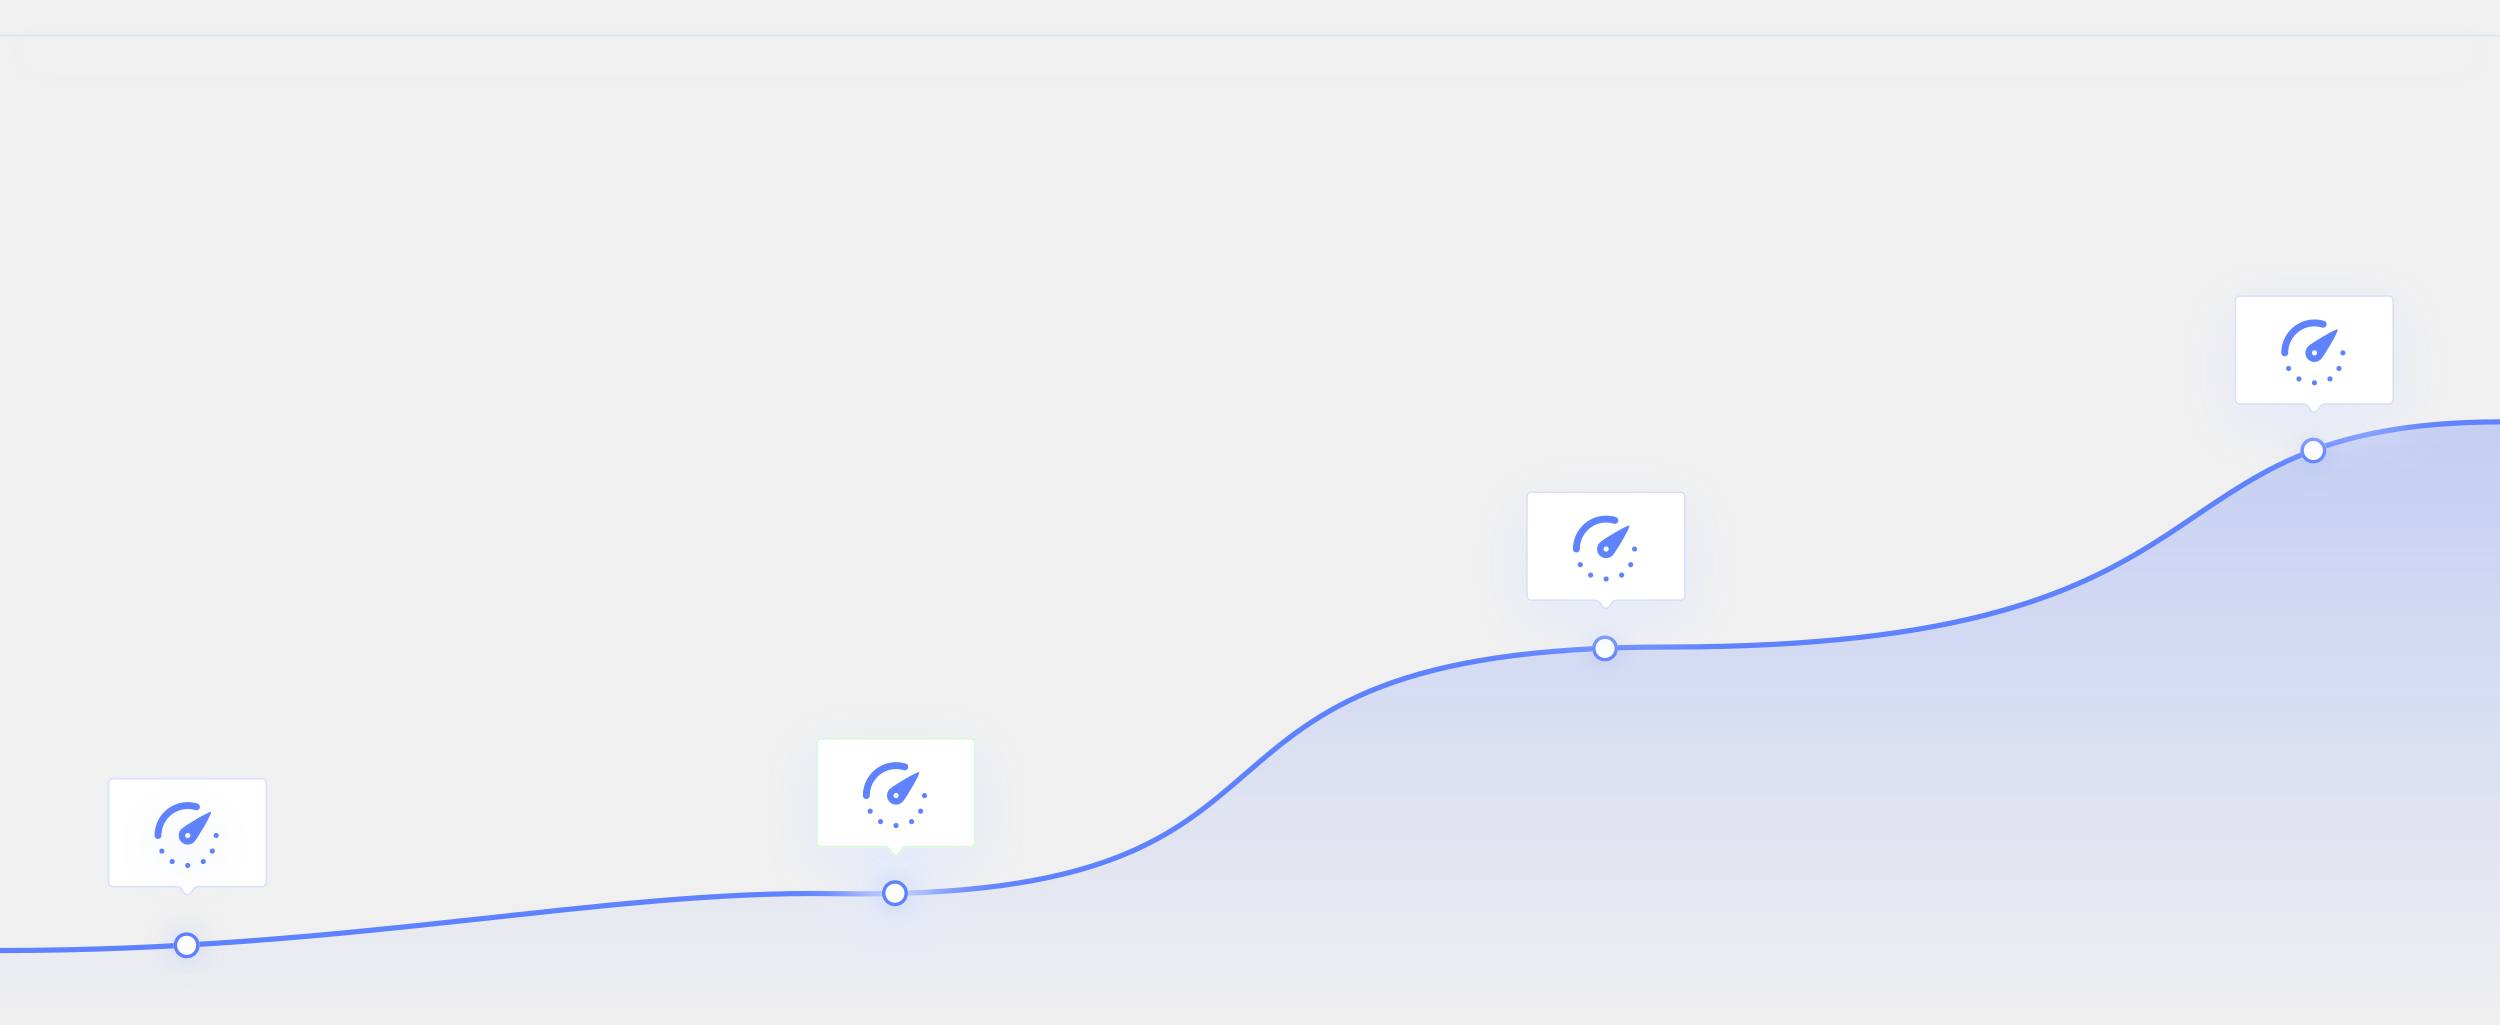
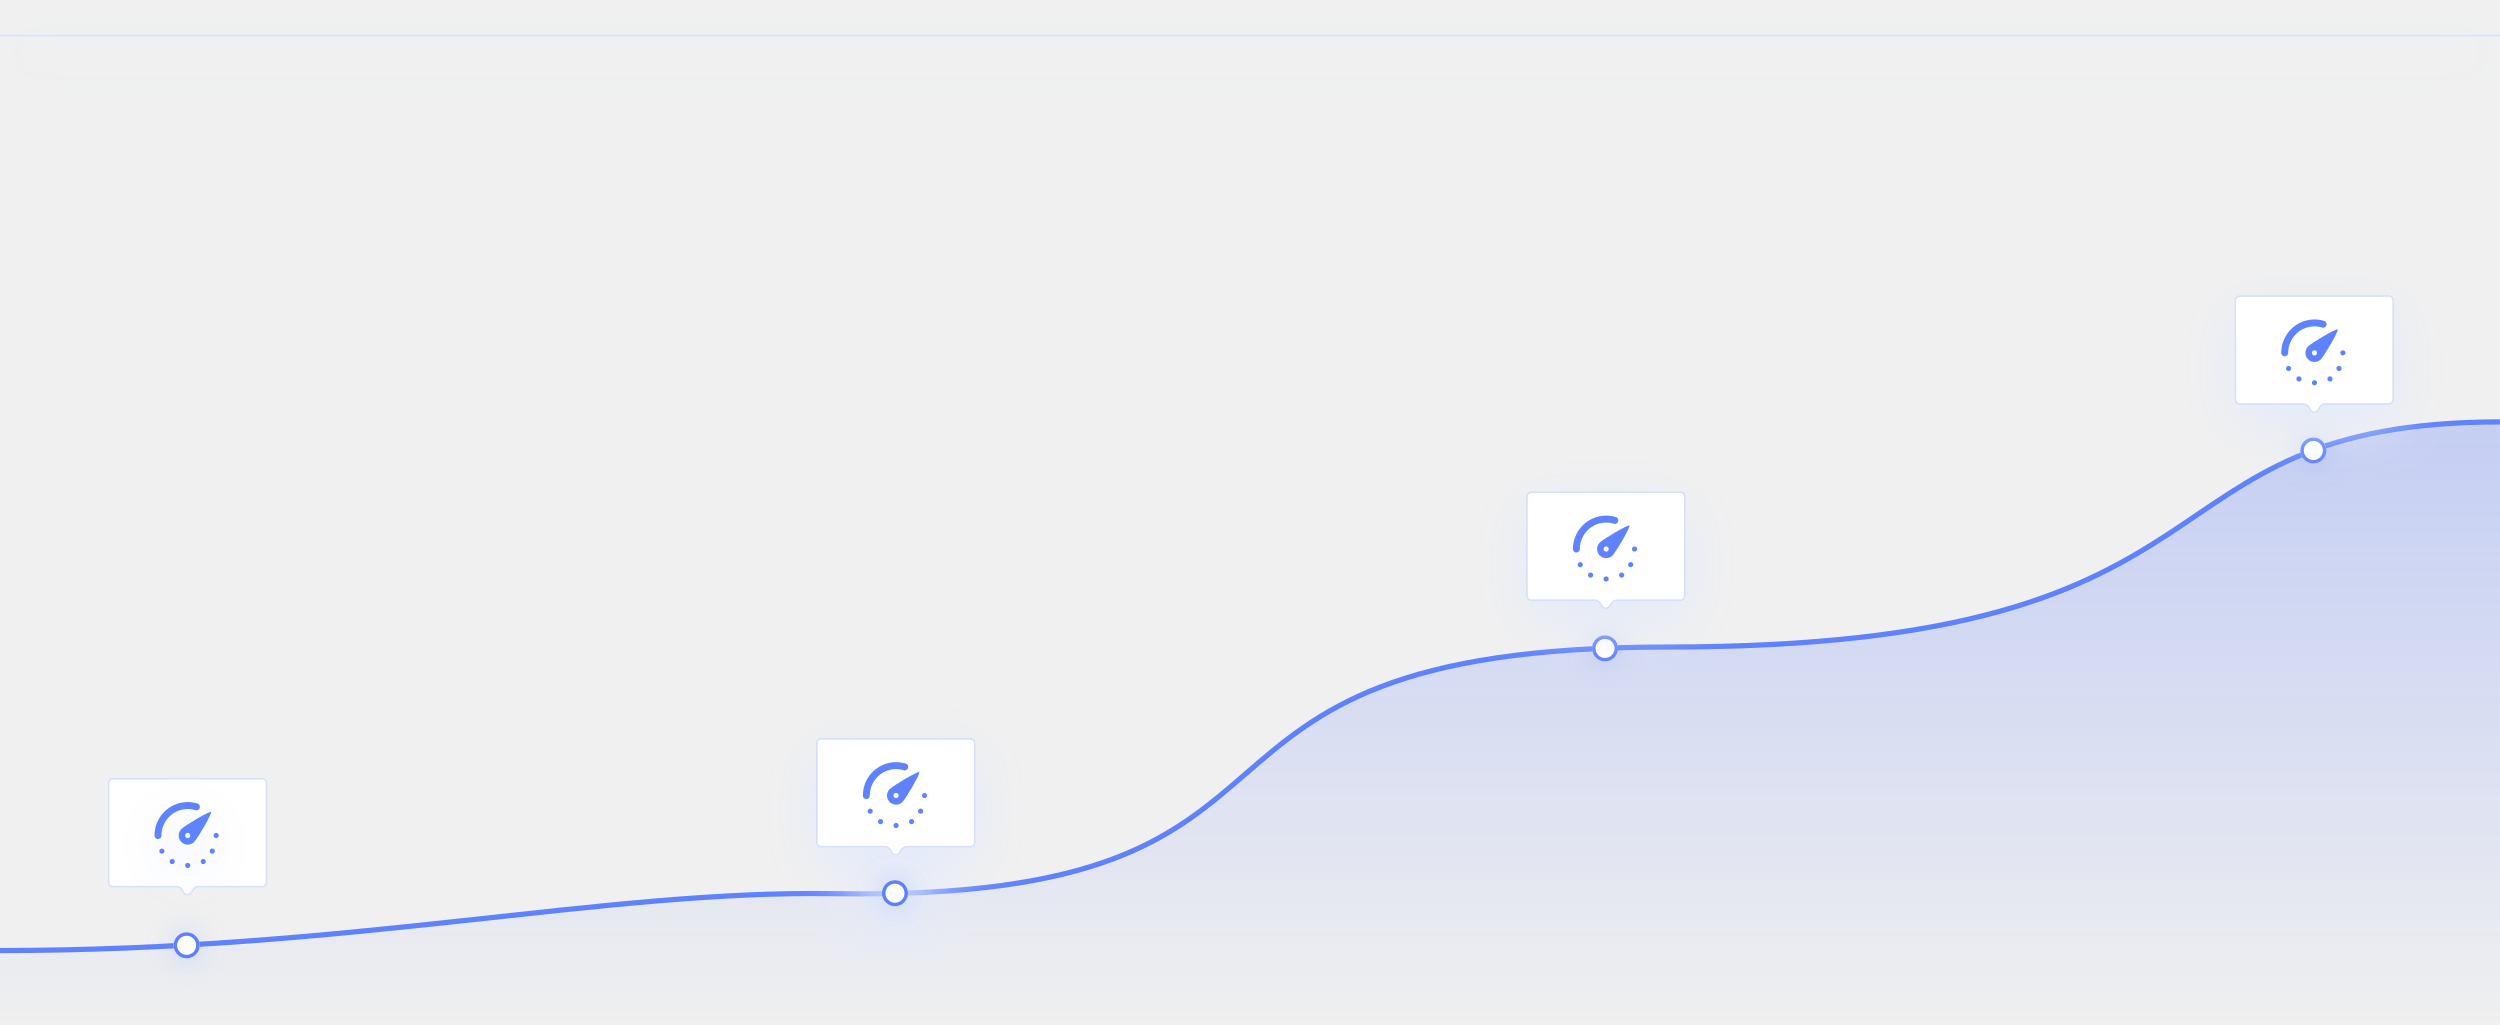
<svg xmlns="http://www.w3.org/2000/svg" width="1440" height="590" fill="none">
  <path d="M0 547.51c202.703 0 347.472-34.877 480.333-32.752 309.407 4.947 163.306-142.076 480.334-142.076C1305.86 372.682 1223.24 243 1441 243" stroke="#5F82FF" stroke-width="3" />
  <path d="M480.333 514.758C347.472 512.633 202.703 547.51 0 547.51V590h1441V243c-217.76 0-135.14 129.682-480.333 129.682-317.028 0-170.927 147.023-480.334 142.076z" fill="url(#paint0_linear_19060_2)" fill-opacity=".4" />
  <g filter="url(#filter0_d_19060_2)">
    <circle cx="924.5" cy="373.5" r="7.5" fill="#fff" />
    <circle cx="924.5" cy="373.5" r="6.5" stroke="#5E80FE" stroke-width="2" />
  </g>
  <g filter="url(#filter1_d_19060_2)">
    <circle cx="1332.5" cy="259.5" r="7.5" fill="#fff" />
    <circle cx="1332.5" cy="259.5" r="6.5" stroke="#5E80FE" stroke-width="2" />
  </g>
  <mask id="path-11-inside-1_19060_2" fill="#fff">
    <path fill-rule="evenodd" clip-rule="evenodd" d="M154 451a3 3 0 00-3-3H65a3 3 0 00-3 3v57.26a3 3 0 003 3h36.669a3 3 0 012.485 1.319l1.361 2.012c1.19 1.759 3.78 1.759 4.97 0l1.361-2.012a3 3 0 012.485-1.319H151a3 3 0 003-3V451z" />
  </mask>
  <path fill-rule="evenodd" clip-rule="evenodd" d="M154 451a3 3 0 00-3-3H65a3 3 0 00-3 3v57.26a3 3 0 003 3h36.669a3 3 0 012.485 1.319l1.361 2.012c1.19 1.759 3.78 1.759 4.97 0l1.361-2.012a3 3 0 012.485-1.319H151a3 3 0 003-3V451z" fill="#fff" />
  <path d="M111.846 512.579l-.829-.56.829.56zm-6.331 2.012l.828-.56-.828.56zm4.97 0l.828.56-.828-.56zM65 449h86v-2H65v2zm-2 59.26V451h-2v57.26h2zm38.669 2H65v2h36.669v-2zm4.674 3.771l-1.36-2.012-1.657 1.121 1.361 2.011 1.656-1.12zm4.674-2.012l-1.36 2.012 1.656 1.12 1.361-2.011-1.657-1.121zM151 510.26h-36.669v2H151v-2zm2-59.26v57.26h2V451h-2zm-2 61.26a4 4 0 004-4h-2a2 2 0 01-2 2v2zm-38.326.88c.372-.55.993-.88 1.657-.88v-2c-1.328 0-2.57.659-3.314 1.759l1.657 1.121zm-7.987 2.011c1.586 2.346 5.04 2.346 6.626 0l-1.656-1.12a2 2 0 01-3.314 0l-1.656 1.12zm-3.018-2.891c.664 0 1.285.33 1.657.88l1.657-1.121a4.001 4.001 0 00-3.314-1.759v2zm-40.669-4a4 4 0 004 4v-2a2 2 0 01-2-2h-2zM151 449a2 2 0 012 2h2a4 4 0 00-4-4v2zm-86-2a4 4 0 00-4 4h2a2 2 0 012-2v-2z" fill="#D8E0F7" mask="url(#path-11-inside-1_19060_2)" />
  <g filter="url(#filter2_d_19060_2)">
    <circle cx="107.5" cy="544.5" r="7.5" fill="#fff" />
    <circle cx="107.5" cy="544.5" r="6.5" stroke="#5E80FE" stroke-width="2" />
  </g>
  <g filter="url(#filter3_d_19060_2)">
    <path stroke="#D8E3FE" d="M0 20.5h1440" />
    <g filter="url(#filter4_d_19060_2)">
      <circle cx="515.5" cy="514.5" r="7.5" fill="#fff" />
      <circle cx="515.5" cy="514.5" r="6.5" stroke="#5E80FE" stroke-width="2" />
    </g>
    <mask id="path-18-inside-2_19060_2" fill="#fff">
      <path fill-rule="evenodd" clip-rule="evenodd" d="M562 428a3 3 0 00-3-3h-86a3 3 0 00-3 3v57.26a3 3 0 003 3h36.669a3 3 0 012.485 1.319l1.361 2.012c1.19 1.759 3.78 1.759 4.97 0l1.361-2.012a2.998 2.998 0 012.485-1.319H559a3 3 0 003-3V428z" />
    </mask>
    <path fill-rule="evenodd" clip-rule="evenodd" d="M562 428a3 3 0 00-3-3h-86a3 3 0 00-3 3v57.26a3 3 0 003 3h36.669a3 3 0 012.485 1.319l1.361 2.012c1.19 1.759 3.78 1.759 4.97 0l1.361-2.012a2.998 2.998 0 012.485-1.319H559a3 3 0 003-3V428z" fill="#fff" />
-     <path d="M519.846 489.579l-.829-.56.829.56zm-6.331 2.012l.828-.56-.828.56zm-1.361-2.012l-.828.561.828-.561zM473 426h86v-2h-86v2zm-2 59.26V428h-2v57.26h2zm38.669 2H473v2h36.669v-2zm4.674 3.771l-1.36-2.012-1.657 1.121 1.361 2.011 1.656-1.12zm4.674-2.012l-1.36 2.012 1.656 1.12 1.361-2.011-1.657-1.121zM559 487.26h-36.669v2H559v-2zm2-59.26v57.26h2V428h-2zm-2 61.26a4 4 0 004-4h-2a2 2 0 01-2 2v2zm-38.326.88c.372-.55.993-.88 1.657-.88v-2c-1.328 0-2.57.659-3.314 1.759l1.657 1.121zm-7.987 2.011c1.586 2.346 5.04 2.346 6.626 0l-1.656-1.12a2 2 0 01-3.314 0l-1.656 1.12zm-3.018-2.891c.664 0 1.285.33 1.657.88l1.657-1.121a4.001 4.001 0 00-3.314-1.759v2zm-40.669-4a4 4 0 004 4v-2a2 2 0 01-2-2h-2zM559 426a2 2 0 012 2h2a4 4 0 00-4-4v2zm-86-2a4 4 0 00-4 4h2a2 2 0 012-2v-2z" fill="#d8f7db" mask="url(#path-18-inside-2_19060_2)" />
+     <path d="M519.846 489.579l-.829-.56.829.56zm-6.331 2.012l.828-.56-.828.56zm-1.361-2.012l-.828.561.828-.561zM473 426h86v-2h-86v2zm-2 59.26V428h-2v57.26h2zm38.669 2H473v2h36.669v-2zm4.674 3.771l-1.36-2.012-1.657 1.121 1.361 2.011 1.656-1.12zm4.674-2.012l-1.36 2.012 1.656 1.12 1.361-2.011-1.657-1.121zM559 487.26h-36.669v2H559v-2zm2-59.26v57.26h2V428h-2zm-2 61.26a4 4 0 004-4h-2a2 2 0 01-2 2v2zm-38.326.88c.372-.55.993-.88 1.657-.88v-2c-1.328 0-2.57.659-3.314 1.759l1.657 1.121zm-7.987 2.011c1.586 2.346 5.04 2.346 6.626 0l-1.656-1.12a2 2 0 01-3.314 0l-1.656 1.12zm-3.018-2.891c.664 0 1.285.33 1.657.88l1.657-1.121a4.001 4.001 0 00-3.314-1.759v2zm-40.669-4a4 4 0 004 4v-2a2 2 0 01-2-2h-2zM559 426a2 2 0 012 2h2a4 4 0 00-4-4v2zm-86-2a4 4 0 00-4 4h2a2 2 0 012-2v-2z" fill="#D8E0F7" mask="url(#path-18-inside-2_19060_2)" />
    <path d="M499 458.25c0-9.527 7.668-17.25 17.128-17.25 1.743 0 3.426.262 5.011.75" stroke="#5F82FF" stroke-width="4" stroke-linecap="round" stroke-linejoin="round" />
    <path fill-rule="evenodd" clip-rule="evenodd" d="M512.442 461.962a5.185 5.185 0 007.372 0c2.035-2.05 10.462-16.462 9.718-17.212-.745-.75-15.055 7.737-17.09 9.788a5.275 5.275 0 000 7.424zm3.685-2.212c.823 0 1.49-.672 1.49-1.5s-.667-1.5-1.49-1.5c-.822 0-1.489.672-1.489 1.5s.667 1.5 1.489 1.5z" fill="#5F82FF" />
    <ellipse cx="501.234" cy="467.25" rx="1.489" ry="1.5" fill="#5F82FF" />
    <ellipse cx="507.191" cy="473.25" rx="1.489" ry="1.5" fill="#5F82FF" />
    <ellipse cx="516.128" cy="475.5" rx="1.489" ry="1.5" fill="#5F82FF" />
    <ellipse cx="525.064" cy="473.25" rx="1.489" ry="1.5" fill="#5F82FF" />
    <ellipse cx="530.277" cy="467.25" rx="1.489" ry="1.5" fill="#5F82FF" />
    <ellipse cx="532.511" cy="458.25" rx="1.489" ry="1.5" fill="#5F82FF" />
    <path d="M91 481.25c0-9.527 7.668-17.25 17.128-17.25 1.743 0 3.426.262 5.011.75" stroke="#5F82FF" stroke-width="4" stroke-linecap="round" stroke-linejoin="round" />
    <path fill-rule="evenodd" clip-rule="evenodd" d="M104.442 484.962a5.185 5.185 0 007.372 0c2.035-2.05 10.462-16.462 9.718-17.212-.745-.75-15.055 7.737-17.09 9.788a5.275 5.275 0 000 7.424zm3.686-2.212c.822 0 1.489-.672 1.489-1.5s-.667-1.5-1.489-1.5c-.823 0-1.49.672-1.49 1.5s.667 1.5 1.49 1.5z" fill="#5F82FF" />
    <ellipse cx="93.234" cy="490.25" rx="1.489" ry="1.5" fill="#5F82FF" />
    <ellipse cx="99.192" cy="496.25" rx="1.489" ry="1.5" fill="#5F82FF" />
    <ellipse cx="108.128" cy="498.5" rx="1.489" ry="1.5" fill="#5F82FF" />
    <ellipse cx="117.064" cy="496.25" rx="1.489" ry="1.5" fill="#5F82FF" />
    <ellipse cx="122.277" cy="490.25" rx="1.489" ry="1.5" fill="#5F82FF" />
    <ellipse cx="124.511" cy="481.25" rx="1.489" ry="1.5" fill="#5F82FF" />
    <mask id="path-36-inside-3_19060_2" fill="#fff">
      <path fill-rule="evenodd" clip-rule="evenodd" d="M971 286a3 3 0 00-3-3h-86a3 3 0 00-3 3v57.26a3 3 0 003 3h36.669a3 3 0 012.485 1.319l1.361 2.012c1.19 1.759 3.78 1.759 4.97 0l1.361-2.012a3 3 0 012.485-1.319H968a3 3 0 003-3V286z" />
    </mask>
    <path fill-rule="evenodd" clip-rule="evenodd" d="M971 286a3 3 0 00-3-3h-86a3 3 0 00-3 3v57.26a3 3 0 003 3h36.669a3 3 0 012.485 1.319l1.361 2.012c1.19 1.759 3.78 1.759 4.97 0l1.361-2.012a3 3 0 012.485-1.319H968a3 3 0 003-3V286z" fill="#fff" />
    <path d="M928.846 347.579l-.829-.56.829.56zm-6.331 2.012l.828-.56-.828.56zm4.97 0l.828.56-.828-.56zM882 284h86v-2h-86v2zm-2 59.26V286h-2v57.26h2zm38.669 2H882v2h36.669v-2zm4.674 3.771l-1.36-2.012-1.657 1.121 1.361 2.011 1.656-1.12zm4.674-2.012l-1.36 2.012 1.656 1.12 1.361-2.011-1.657-1.121zM968 345.26h-36.669v2H968v-2zm2-59.26v57.26h2V286h-2zm-2 61.26a4 4 0 004-4h-2a2 2 0 01-2 2v2zm-38.326.88c.372-.55.993-.88 1.657-.88v-2c-1.328 0-2.57.659-3.314 1.759l1.657 1.121zm-7.987 2.011c1.586 2.346 5.04 2.346 6.626 0l-1.656-1.12a2 2 0 01-3.314 0l-1.656 1.12zm-3.018-2.891c.664 0 1.285.33 1.657.88l1.657-1.121a4.001 4.001 0 00-3.314-1.759v2zm-40.669-4a4 4 0 004 4v-2a2 2 0 01-2-2h-2zM968 284a2 2 0 012 2h2a4 4 0 00-4-4v2zm-86-2a4 4 0 00-4 4h2a2 2 0 012-2v-2z" fill="#D8E0F7" mask="url(#path-36-inside-3_19060_2)" />
    <path d="M908 316.25c0-9.527 7.668-17.25 17.128-17.25 1.743 0 3.426.262 5.011.75" stroke="#5F82FF" stroke-width="4" stroke-linecap="round" stroke-linejoin="round" />
    <path fill-rule="evenodd" clip-rule="evenodd" d="M921.442 319.962a5.185 5.185 0 007.372 0c2.035-2.05 10.462-16.462 9.718-17.212-.745-.75-15.055 7.737-17.09 9.788a5.275 5.275 0 000 7.424zm3.686-2.212c.822 0 1.489-.672 1.489-1.5s-.667-1.5-1.489-1.5c-.823 0-1.49.672-1.49 1.5s.667 1.5 1.49 1.5z" fill="#5F82FF" />
    <ellipse cx="910.234" cy="325.25" rx="1.489" ry="1.5" fill="#5F82FF" />
    <ellipse cx="916.192" cy="331.25" rx="1.489" ry="1.5" fill="#5F82FF" />
    <ellipse cx="925.128" cy="333.5" rx="1.489" ry="1.5" fill="#5F82FF" />
    <ellipse cx="934.064" cy="331.25" rx="1.489" ry="1.5" fill="#5F82FF" />
    <ellipse cx="939.277" cy="325.25" rx="1.489" ry="1.5" fill="#5F82FF" />
    <ellipse cx="941.511" cy="316.25" rx="1.489" ry="1.5" fill="#5F82FF" />
    <mask id="path-46-inside-4_19060_2" fill="#fff">
      <path fill-rule="evenodd" clip-rule="evenodd" d="M1379 173c0-1.657-1.34-3-3-3h-86c-1.66 0-3 1.343-3 3v57.26c0 1.657 1.34 3 3 3h36.67c1 0 1.93.494 2.48 1.319l1.36 2.012c1.19 1.759 3.79 1.759 4.97 0l1.37-2.012a2.975 2.975 0 012.48-1.319H1376c1.66 0 3-1.343 3-3V173z" />
    </mask>
    <path fill-rule="evenodd" clip-rule="evenodd" d="M1379 173c0-1.657-1.34-3-3-3h-86c-1.66 0-3 1.343-3 3v57.26c0 1.657 1.34 3 3 3h36.67c1 0 1.93.494 2.48 1.319l1.36 2.012c1.19 1.759 3.79 1.759 4.97 0l1.37-2.012a2.975 2.975 0 012.48-1.319H1376c1.66 0 3-1.343 3-3V173z" fill="#fff" />
    <path d="M1336.85 234.579l-.83-.56.83.56zm-6.34 2.012l.83-.56-.83.56zm4.97 0l.83.56-.83-.56zM1290 171h86v-2h-86v2zm-2 59.26V173h-2v57.26h2zm38.67 2H1290v2h36.67v-2zm4.67 3.771l-1.36-2.012-1.65 1.121 1.36 2.011 1.65-1.12zm4.68-2.012l-1.36 2.012 1.65 1.12 1.36-2.011-1.65-1.121zm39.98-1.759h-36.67v2H1376v-2zm2-59.26v57.26h2V173h-2zm-2 61.26a4 4 0 004-4h-2c0 1.105-.9 2-2 2v2zm-38.33.88c.38-.55 1-.88 1.66-.88v-2c-1.33 0-2.57.659-3.31 1.759l1.65 1.121zm-7.98 2.011c1.58 2.346 5.04 2.346 6.62 0l-1.65-1.12a2.006 2.006 0 01-3.32 0l-1.65 1.12zm-3.02-2.891c.66 0 1.28.33 1.66.88l1.65-1.121a3.986 3.986 0 00-3.31-1.759v2zm-40.67-4a4 4 0 004 4v-2c-1.1 0-2-.895-2-2h-2zm90-59.26c1.1 0 2 .895 2 2h2a4 4 0 00-4-4v2zm-86-2a4 4 0 00-4 4h2c0-1.105.9-2 2-2v-2z" fill="#D8E0F7" mask="url(#path-46-inside-4_19060_2)" />
    <path d="M1316 203.25c0-9.527 7.67-17.25 17.13-17.25 1.74 0 3.42.262 5.01.75" stroke="#5F82FF" stroke-width="4" stroke-linecap="round" stroke-linejoin="round" />
    <path fill-rule="evenodd" clip-rule="evenodd" d="M1329.44 206.962a5.183 5.183 0 007.37 0c2.04-2.05 10.47-16.462 9.72-17.212-.74-.75-15.05 7.737-17.09 9.788a5.286 5.286 0 000 7.424zm3.69-2.212c.82 0 1.49-.672 1.49-1.5s-.67-1.5-1.49-1.5c-.83 0-1.49.672-1.49 1.5s.66 1.5 1.49 1.5z" fill="#5F82FF" />
    <ellipse cx="1318.23" cy="212.25" rx="1.489" ry="1.5" fill="#5F82FF" />
    <ellipse cx="1324.19" cy="218.25" rx="1.489" ry="1.5" fill="#5F82FF" />
    <ellipse cx="1333.13" cy="220.5" rx="1.489" ry="1.5" fill="#5F82FF" />
    <ellipse cx="1342.06" cy="218.25" rx="1.489" ry="1.5" fill="#5F82FF" />
    <ellipse cx="1347.28" cy="212.25" rx="1.489" ry="1.5" fill="#5F82FF" />
    <ellipse cx="1349.51" cy="203.25" rx="1.489" ry="1.5" fill="#5F82FF" />
  </g>
  <defs>
    <filter id="filter0_d_19060_2" x="902" y="351" width="45" height="45" filterUnits="userSpaceOnUse" color-interpolation-filters="sRGB">
      <feFlood flood-opacity="0" result="BackgroundImageFix" />
      <feColorMatrix in="SourceAlpha" values="0 0 0 0 0 0 0 0 0 0 0 0 0 0 0 0 0 0 127 0" result="hardAlpha" />
      <feOffset />
      <feGaussianBlur stdDeviation="7.5" />
      <feColorMatrix values="0 0 0 0 0.323 0 0 0 0 0.513 0 0 0 0 1 0 0 0 0.25 0" />
      <feBlend in2="BackgroundImageFix" result="effect1_dropShadow_19060_2" />
      <feBlend in="SourceGraphic" in2="effect1_dropShadow_19060_2" result="shape" />
    </filter>
    <filter id="filter1_d_19060_2" x="1310" y="237" width="45" height="45" filterUnits="userSpaceOnUse" color-interpolation-filters="sRGB">
      <feFlood flood-opacity="0" result="BackgroundImageFix" />
      <feColorMatrix in="SourceAlpha" values="0 0 0 0 0 0 0 0 0 0 0 0 0 0 0 0 0 0 127 0" result="hardAlpha" />
      <feOffset />
      <feGaussianBlur stdDeviation="7.5" />
      <feColorMatrix values="0 0 0 0 0.323 0 0 0 0 0.513 0 0 0 0 1 0 0 0 0.25 0" />
      <feBlend in2="BackgroundImageFix" result="effect1_dropShadow_19060_2" />
      <feBlend in="SourceGraphic" in2="effect1_dropShadow_19060_2" result="shape" />
    </filter>
    <filter id="filter2_d_19060_2" x="85" y="522" width="45" height="45" filterUnits="userSpaceOnUse" color-interpolation-filters="sRGB">
      <feFlood flood-opacity="0" result="BackgroundImageFix" />
      <feColorMatrix in="SourceAlpha" values="0 0 0 0 0 0 0 0 0 0 0 0 0 0 0 0 0 0 127 0" result="hardAlpha" />
      <feOffset />
      <feGaussianBlur stdDeviation="7.5" />
      <feColorMatrix values="0 0 0 0 0.323 0 0 0 0 0.513 0 0 0 0 1 0 0 0 0.25 0" />
      <feBlend in2="BackgroundImageFix" result="effect1_dropShadow_19060_2" />
      <feBlend in="SourceGraphic" in2="effect1_dropShadow_19060_2" result="shape" />
    </filter>
    <filter id="filter3_d_19060_2" x="-30" y="0" width="1500" height="562" filterUnits="userSpaceOnUse" color-interpolation-filters="sRGB">
      <feFlood flood-opacity="0" result="BackgroundImageFix" />
      <feColorMatrix in="SourceAlpha" values="0 0 0 0 0 0 0 0 0 0 0 0 0 0 0 0 0 0 127 0" result="hardAlpha" />
      <feOffset dy="10" />
      <feGaussianBlur stdDeviation="15" />
      <feColorMatrix values="0 0 0 0 0.894 0 0 0 0 0.918 0 0 0 0 0.985 0 0 0 1 0" />
      <feBlend in2="BackgroundImageFix" result="effect1_dropShadow_19060_2" />
      <feBlend in="SourceGraphic" in2="effect1_dropShadow_19060_2" result="shape" />
    </filter>
    <filter id="filter4_d_19060_2" x="493" y="492" width="45" height="45" filterUnits="userSpaceOnUse" color-interpolation-filters="sRGB">
      <feFlood flood-opacity="0" result="BackgroundImageFix" />
      <feColorMatrix in="SourceAlpha" values="0 0 0 0 0 0 0 0 0 0 0 0 0 0 0 0 0 0 127 0" result="hardAlpha" />
      <feOffset />
      <feGaussianBlur stdDeviation="7.5" />
      <feColorMatrix values="0 0 0 0 0.323 0 0 0 0 0.513 0 0 0 0 1 0 0 0 0.25 0" />
      <feBlend in2="BackgroundImageFix" result="effect1_dropShadow_19060_2" />
      <feBlend in="SourceGraphic" in2="effect1_dropShadow_19060_2" result="shape" />
    </filter>
    <linearGradient id="paint0_linear_19060_2" x1="278.466" y1="590.443" x2="278.466" y2="135.005" gradientUnits="userSpaceOnUse">
      <stop stop-color="#4B71FF" stop-opacity="0" />
      <stop offset="1" stop-color="#6B89F8" />
    </linearGradient>
  </defs>
</svg>
